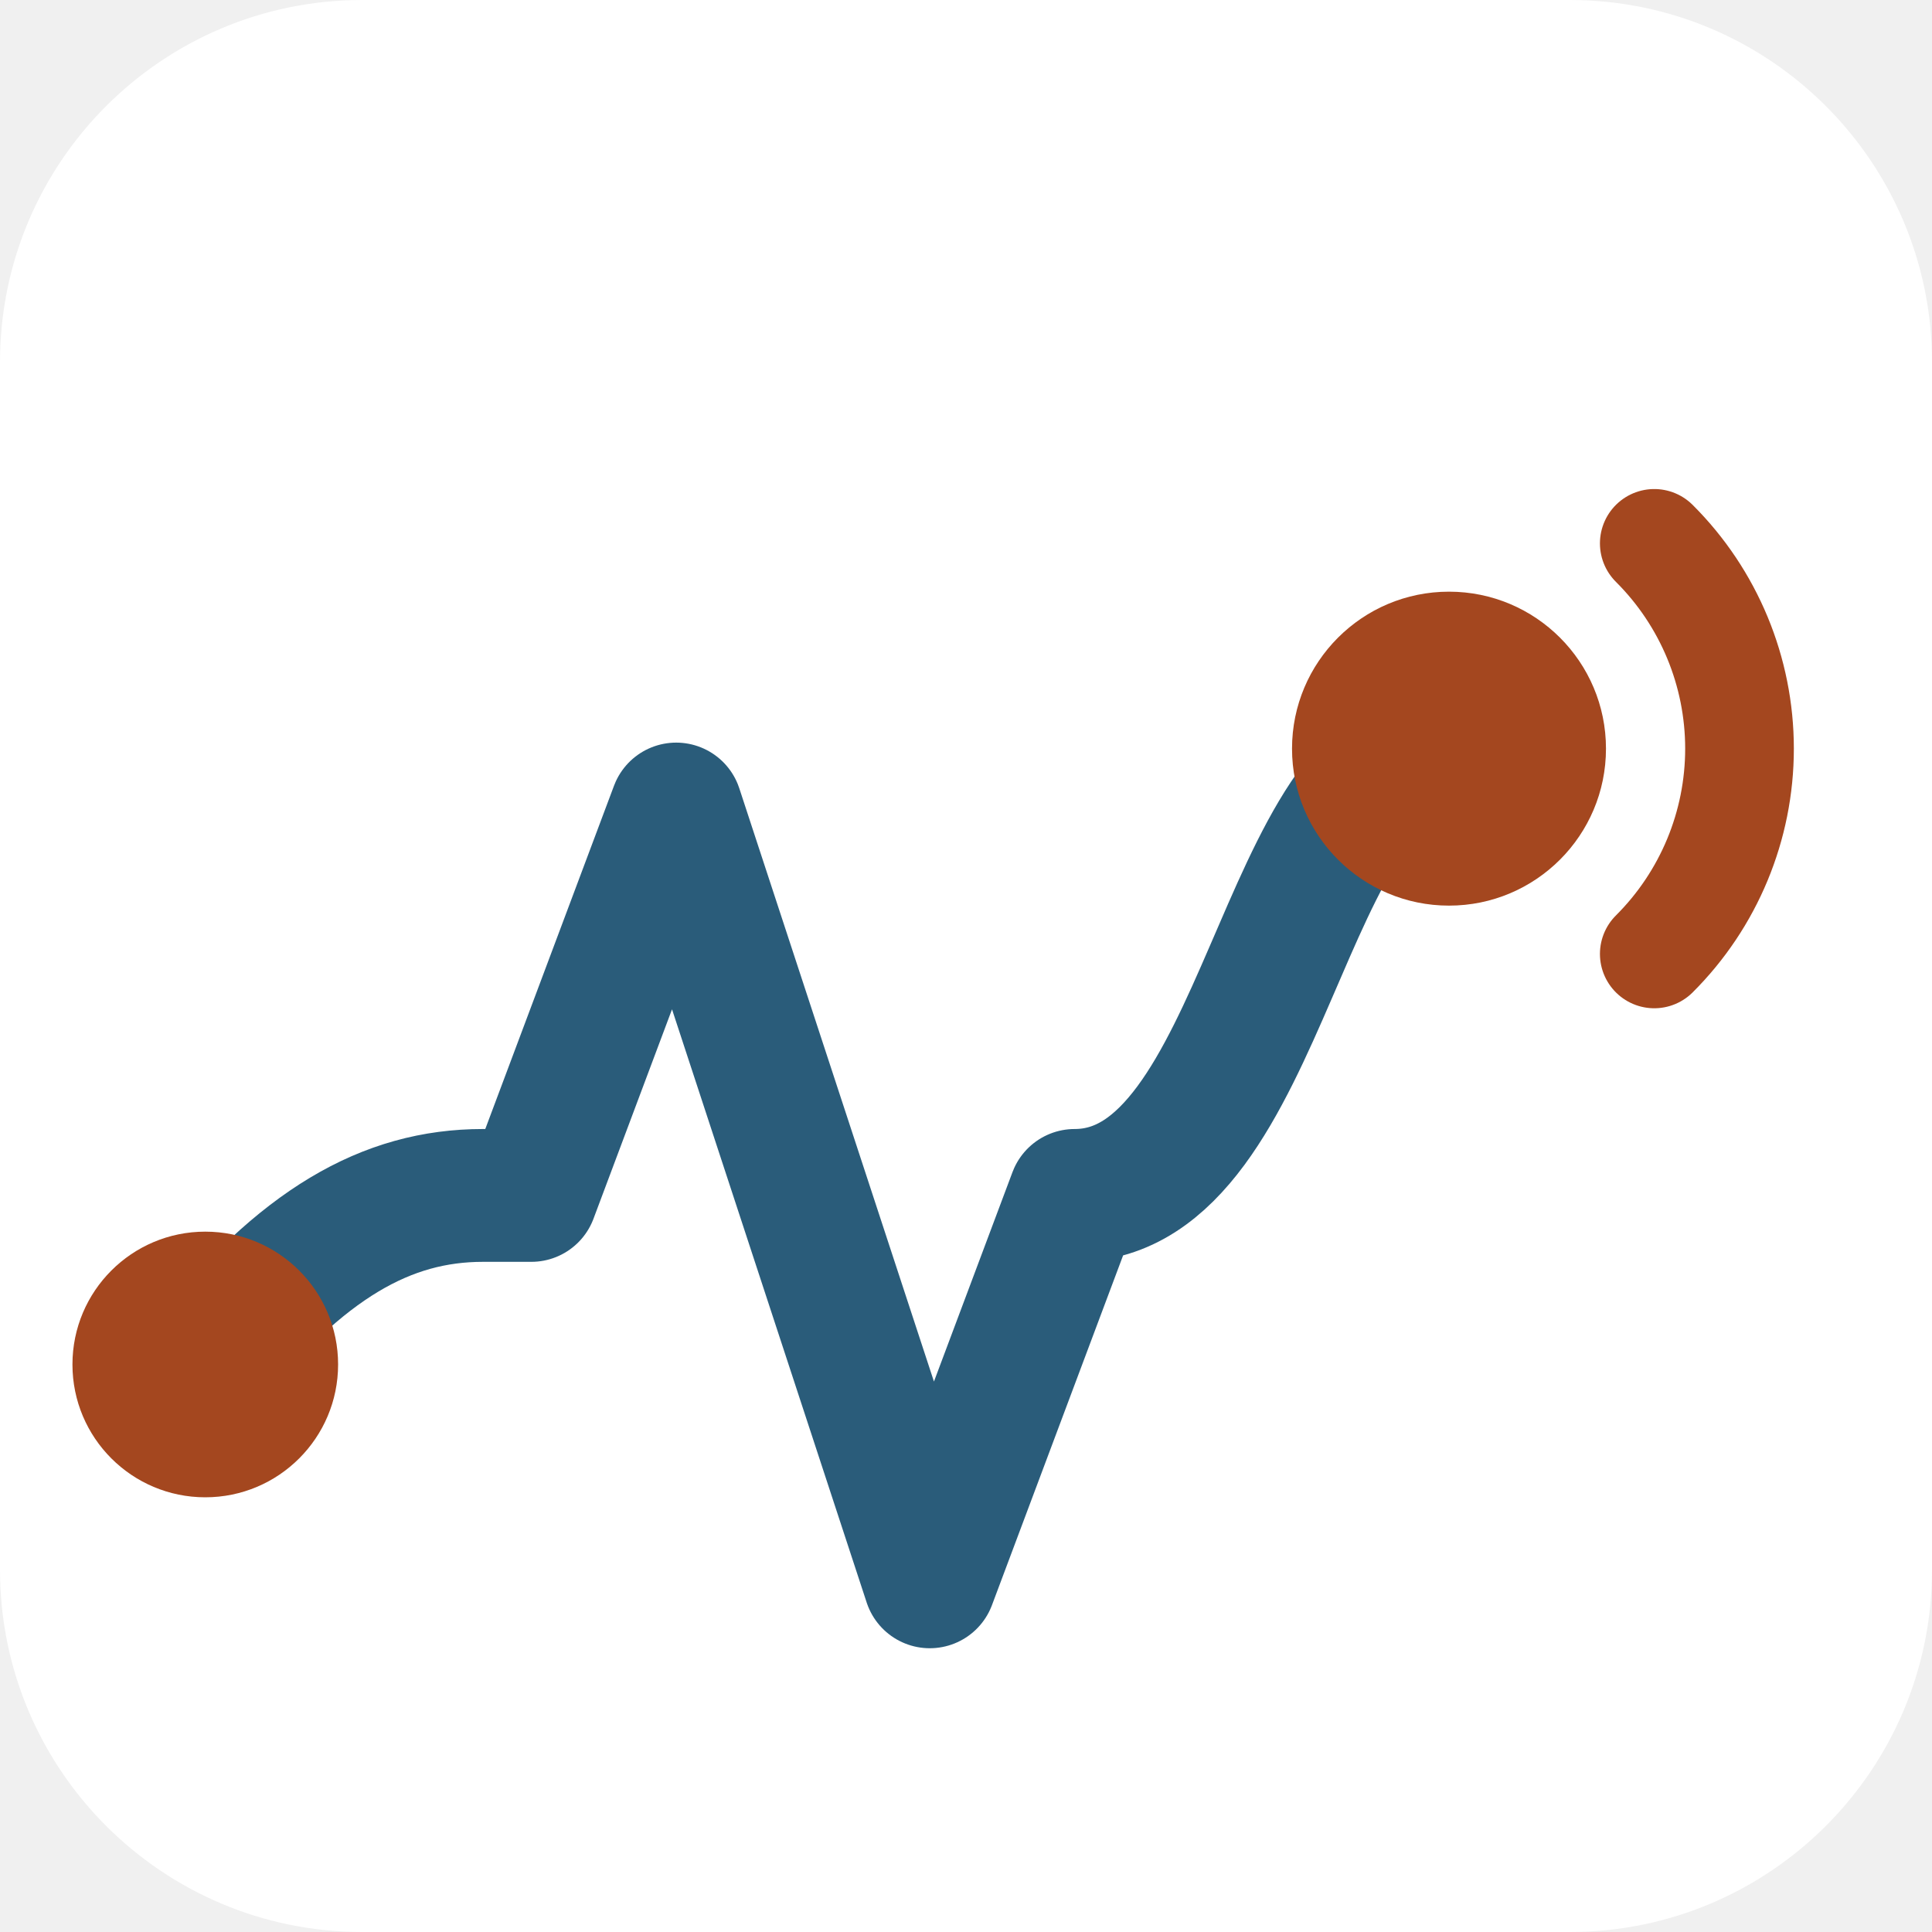
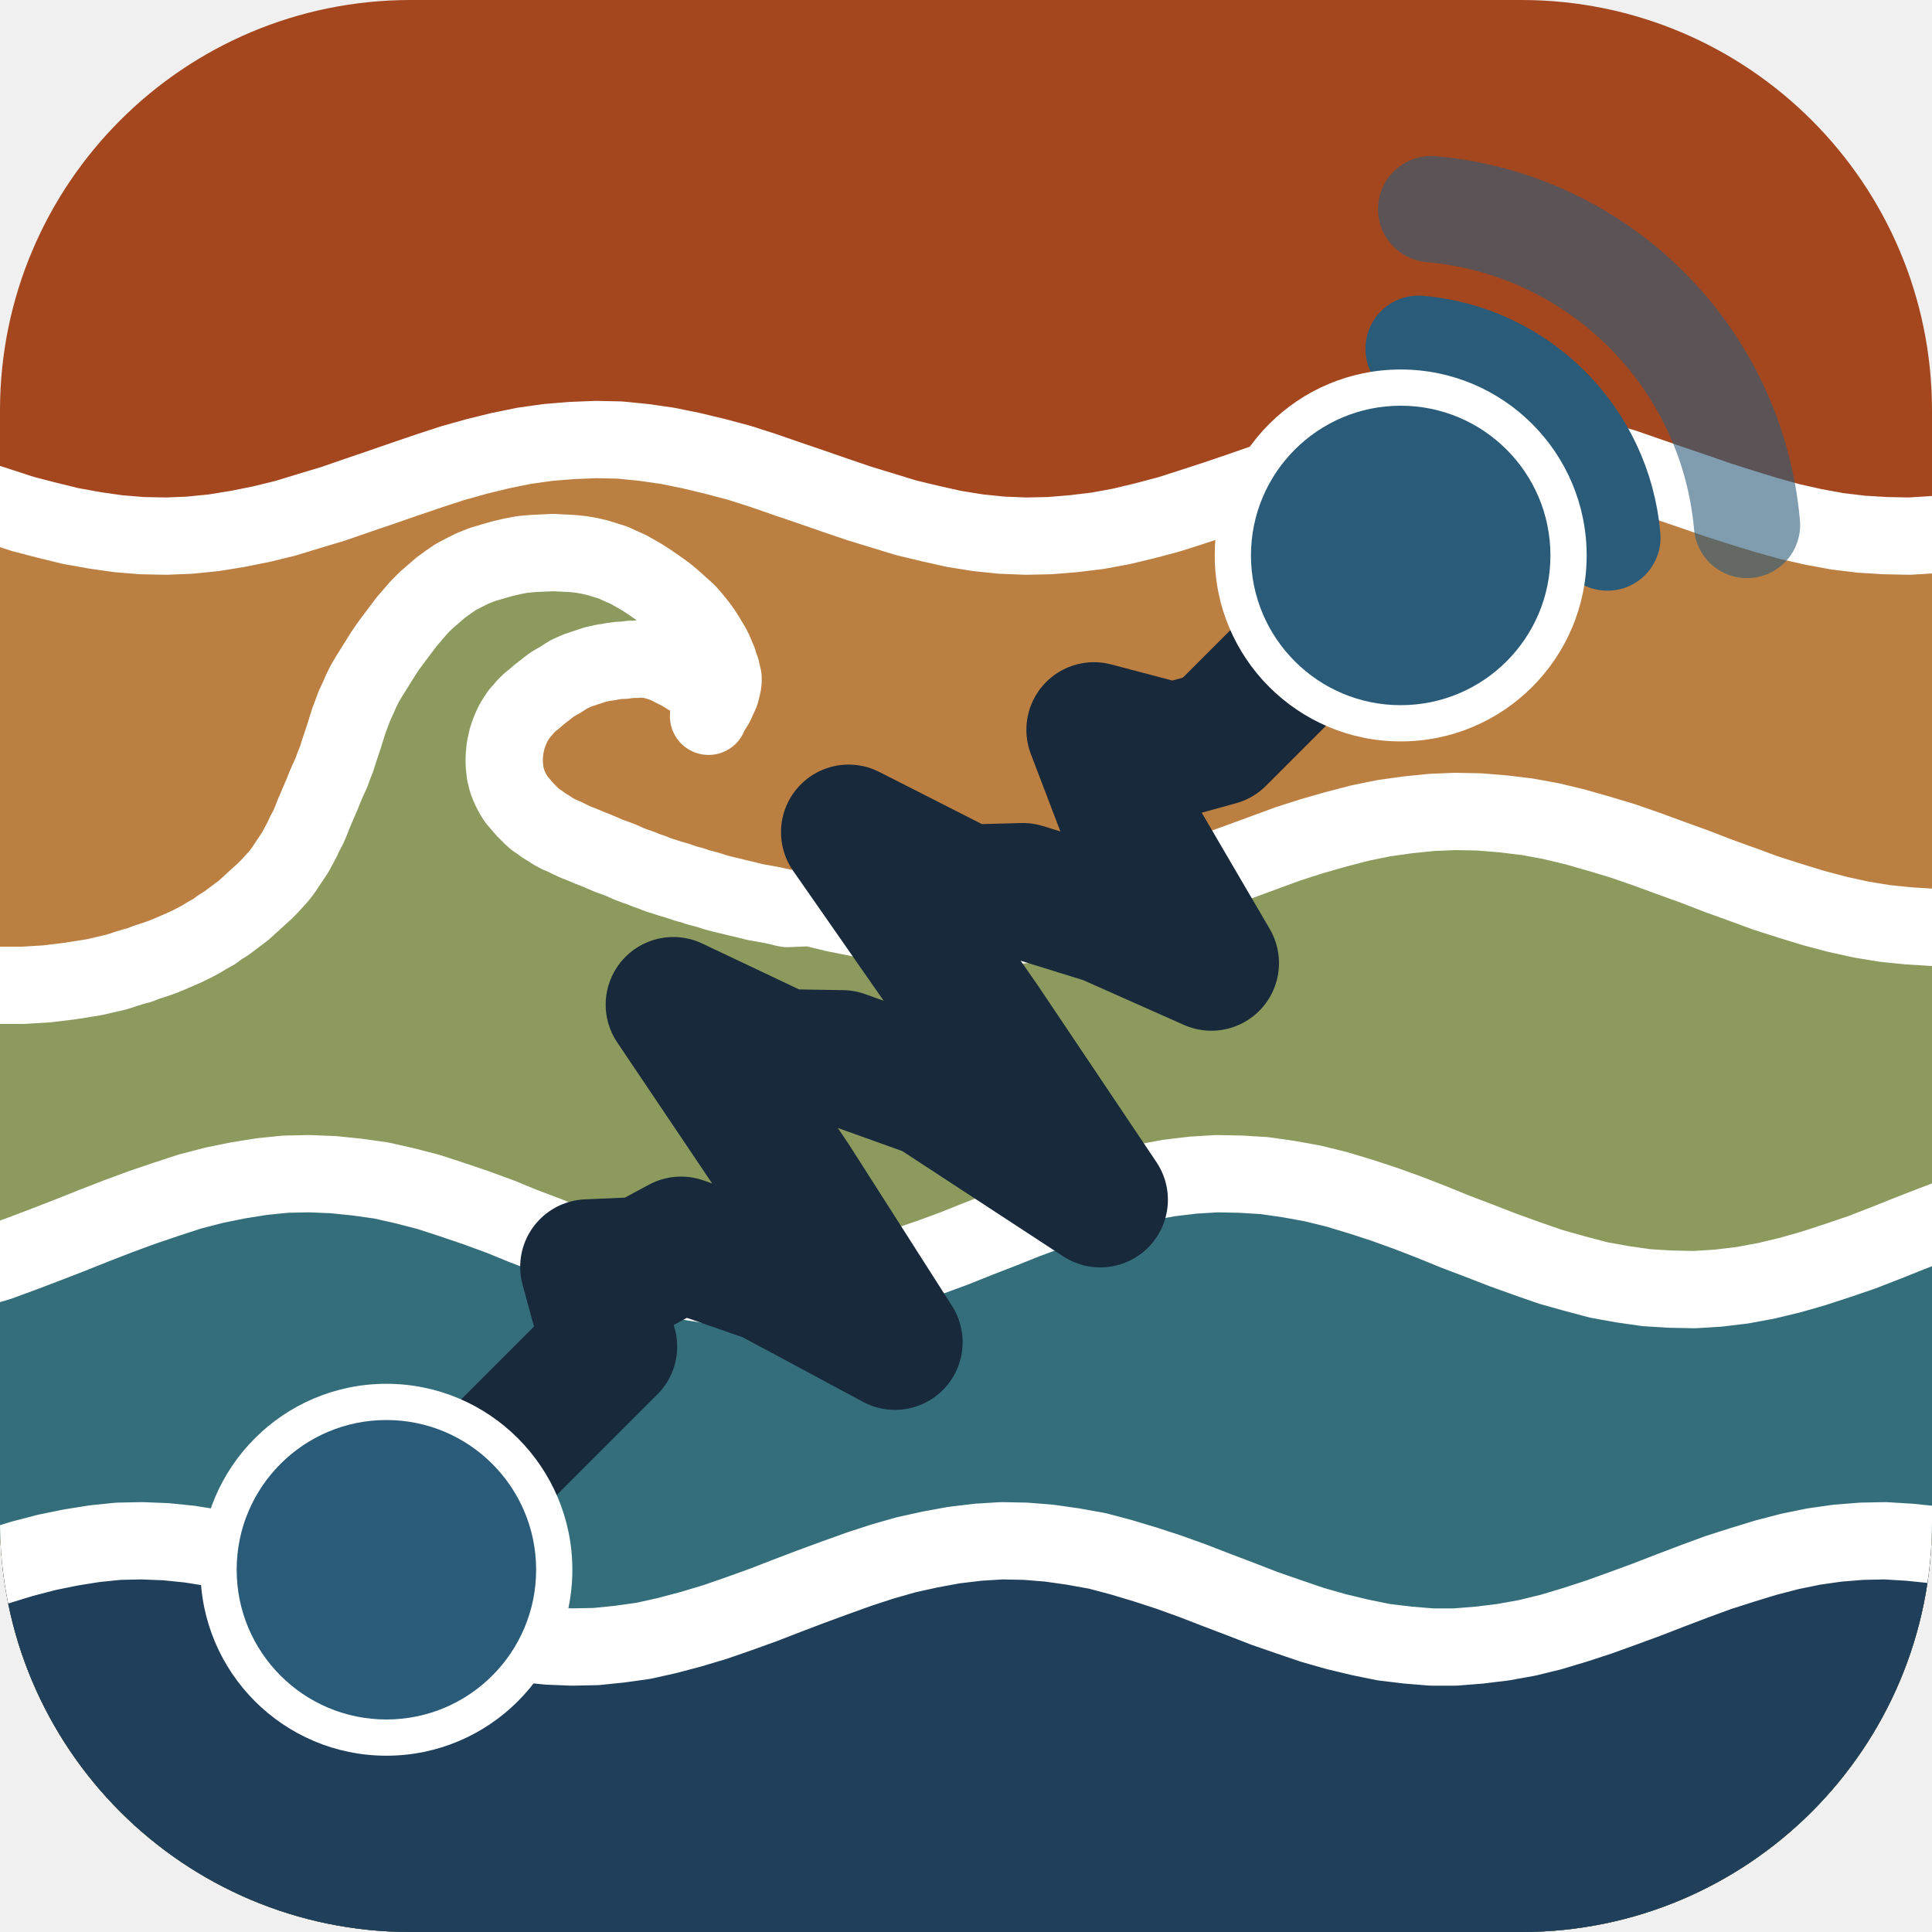
- <svg xmlns="http://www.w3.org/2000/svg" width="32" height="32" viewBox="0 0 32 32" fill="none">
-   <rect width="32" height="32" rx="6" fill="#FFFFFF" />
-   <path d="M3.4 22.6 C 5 20.6, 6.4 19.8, 8 19.8 L 8.8 19.8 L 11.2 13.4 L 15.4 26.2 L 17.8 19.8 C 21 19.8, 21.2 12.4, 24 12.4" stroke="#2A5C7A" stroke-width="2.2" stroke-linecap="round" stroke-linejoin="round" />
-   <path d="M27.4 9 A 4.8 4.8 0 0 1 27.4 15.8" stroke="#A4471F" stroke-width="1.8" stroke-linecap="round" />
-   <circle cx="3.4" cy="22.6" r="2.2" fill="#A4471F" />
-   <circle cx="24" cy="12.4" r="2.6" fill="#A4471F" />
+ <svg xmlns="http://www.w3.org/2000/svg" viewBox="0 0 40 40" fill="none" role="img" aria-label="Pelagic Movement Lab">
+   <defs>
+     <clipPath id="cl-i4">
+       <rect x="0" y="0" width="40" height="40" rx="8.5" />
+     </clipPath>
+   </defs>
+   <g clip-path="url(#cl-i4)">
+     <rect x="-20" y="-20" width="90" height="90" fill="#A4471F" />
+     <path d="M-2 9.81 L -1.51 9.97 L -1.01 10.15 L -0.52 10.32 L -0.02 10.48 L 0.47 10.64 L 0.97 10.77 L 1.46 10.89 L 1.96 10.98 L 2.45 11.05 L 2.94 11.09 L 3.44 11.1 L 3.93 11.08 L 4.43 11.03 L 4.92 10.95 L 5.42 10.85 L 5.91 10.73 L 6.4 10.58 L 6.9 10.43 L 7.39 10.26 L 7.89 10.09 L 8.38 9.92 L 8.88 9.75 L 9.37 9.59 L 9.87 9.45 L 10.36 9.33 L 10.85 9.23 L 11.35 9.16 L 11.84 9.12 L 12.34 9.1 L 12.83 9.11 L 13.33 9.16 L 13.82 9.23 L 14.31 9.33 L 14.81 9.45 L 15.3 9.58 L 15.8 9.74 L 16.29 9.91 L 16.79 10.08 L 17.28 10.25 L 17.78 10.42 L 18.27 10.57 L 18.76 10.72 L 19.26 10.84 L 19.75 10.95 L 20.25 11.03 L 20.74 11.08 L 21.24 11.1 L 21.73 11.09 L 22.22 11.05 L 22.72 10.99 L 23.21 10.9 L 23.71 10.78 L 24.2 10.65 L 24.7 10.49 L 25.19 10.33 L 25.69 10.16 L 26.18 9.99 L 26.67 9.82 L 27.17 9.66 L 27.66 9.51 L 28.16 9.38 L 28.65 9.27 L 29.15 9.19 L 29.64 9.13 L 30.13 9.1 L 30.63 9.1 L 31.12 9.14 L 31.62 9.2 L 32.11 9.28 L 32.61 9.39 L 33.1 9.53 L 33.6 9.67 L 34.09 9.84 L 34.58 10.01 L 35.08 10.18 L 35.57 10.35 L 36.07 10.51 L 36.56 10.66 L 37.06 10.8 L 37.55 10.91 L 38.04 11 L 38.54 11.06 L 39.03 11.09 L 39.53 11.1 L 40.02 11.07 L 40.52 11.02 L 41.01 10.94 L 41.51 10.83 L 42 10.7 L 42 60 L -2 60 Z" fill="#BC7F42" />
+     <path d="M-2 20.12 L -1.51 20.23 L -1.01 20.31 L -0.52 20.37 L -0.02 20.4 L 0.47 20.4 L 0.97 20.37 L 1.46 20.31 L 1.96 20.23 L 2.3 20.15 L 2.39 20.13 L 2.49 20.1 L 2.61 20.06 L 2.74 20.02 L 2.89 19.98 L 3.04 19.92 L 3.2 19.87 L 3.37 19.81 L 3.54 19.74 L 3.7 19.67 L 3.86 19.6 L 4.02 19.52 L 4.17 19.44 L 4.3 19.36 L 4.43 19.29 L 4.55 19.2 L 4.68 19.12 L 4.8 19.03 L 4.92 18.94 L 5.04 18.85 L 5.15 18.75 L 5.26 18.65 L 5.37 18.55 L 5.48 18.45 L 5.58 18.35 L 5.68 18.24 L 5.78 18.13 L 5.87 18.01 L 5.95 17.89 L 6.03 17.77 L 6.11 17.65 L 6.18 17.52 L 6.25 17.39 L 6.31 17.26 L 6.38 17.13 L 6.44 16.99 L 6.49 16.86 L 6.55 16.72 L 6.61 16.58 L 6.67 16.44 L 6.73 16.29 L 6.79 16.15 L 6.86 16 L 6.91 15.86 L 6.97 15.71 L 7.02 15.55 L 7.07 15.4 L 7.12 15.25 L 7.17 15.09 L 7.22 14.93 L 7.28 14.77 L 7.34 14.61 L 7.41 14.46 L 7.48 14.3 L 7.56 14.14 L 7.65 13.99 L 7.75 13.83 L 7.85 13.67 L 7.95 13.51 L 8.06 13.35 L 8.18 13.19 L 8.3 13.03 L 8.42 12.87 L 8.55 12.72 L 8.68 12.57 L 8.82 12.43 L 8.97 12.3 L 9.12 12.17 L 9.27 12.06 L 9.43 11.95 L 9.6 11.86 L 9.78 11.77 L 9.98 11.69 L 10.18 11.63 L 10.39 11.57 L 10.6 11.52 L 10.81 11.48 L 11.03 11.46 L 11.24 11.45 L 11.45 11.44 L 11.65 11.45 L 11.85 11.46 L 12.04 11.48 L 12.21 11.51 L 12.38 11.55 L 12.54 11.6 L 12.7 11.65 L 12.85 11.72 L 13.01 11.79 L 13.15 11.87 L 13.29 11.95 L 13.43 12.04 L 13.56 12.13 L 13.69 12.22 L 13.81 12.31 L 13.93 12.41 L 14.03 12.5 L 14.13 12.59 L 14.23 12.68 L 14.32 12.78 L 14.4 12.88 L 14.48 12.98 L 14.55 13.08 L 14.62 13.19 L 14.68 13.29 L 14.74 13.39 L 14.79 13.49 L 14.83 13.59 L 14.87 13.68 L 14.9 13.78 L 14.93 13.86 L 14.95 13.95 L 14.97 14.03 L 14.97 14.11 L 14.96 14.18 L 14.94 14.26 L 14.92 14.34 L 14.89 14.41 L 14.86 14.47 L 14.83 14.54 L 14.8 14.6 L 14.76 14.66 L 14.73 14.71 L 14.7 14.76 L 14.68 14.8 L 14.67 14.83 L 14.67 14.81 L 14.68 14.79 L 14.69 14.76 L 14.71 14.73 L 14.72 14.7 L 14.73 14.66 L 14.75 14.63 L 14.76 14.59 L 14.76 14.55 L 14.77 14.51 L 14.76 14.46 L 14.75 14.42 L 14.73 14.38 L 14.7 14.34 L 14.67 14.3 L 14.62 14.26 L 14.56 14.21 L 14.5 14.16 L 14.43 14.11 L 14.35 14.06 L 14.27 14.02 L 14.19 13.97 L 14.11 13.92 L 14.03 13.88 L 13.95 13.84 L 13.88 13.8 L 13.81 13.77 L 13.74 13.74 L 13.68 13.72 L 13.63 13.7 L 13.58 13.69 L 13.53 13.67 L 13.48 13.66 L 13.43 13.65 L 13.38 13.65 L 13.34 13.64 L 13.29 13.64 L 13.24 13.64 L 13.18 13.65 L 13.12 13.65 L 13.06 13.65 L 12.99 13.66 L 12.92 13.67 L 12.84 13.67 L 12.76 13.68 L 12.68 13.69 L 12.59 13.71 L 12.5 13.72 L 12.41 13.74 L 12.32 13.76 L 12.23 13.79 L 12.14 13.82 L 12.05 13.85 L 11.96 13.88 L 11.87 13.92 L 11.78 13.96 L 11.7 14.01 L 11.61 14.07 L 11.52 14.12 L 11.42 14.18 L 11.33 14.25 L 11.24 14.32 L 11.15 14.39 L 11.06 14.47 L 10.97 14.54 L 10.89 14.62 L 10.82 14.7 L 10.75 14.78 L 10.69 14.87 L 10.64 14.95 L 10.6 15.03 L 10.56 15.12 L 10.53 15.2 L 10.5 15.29 L 10.48 15.38 L 10.46 15.47 L 10.45 15.56 L 10.44 15.66 L 10.44 15.75 L 10.44 15.83 L 10.45 15.92 L 10.46 16.01 L 10.48 16.09 L 10.5 16.17 L 10.53 16.25 L 10.56 16.32 L 10.6 16.4 L 10.64 16.47 L 10.69 16.55 L 10.75 16.62 L 10.81 16.69 L 10.87 16.76 L 10.94 16.83 L 11.01 16.9 L 11.09 16.97 L 11.18 17.03 L 11.26 17.09 L 11.36 17.15 L 11.45 17.21 L 11.56 17.27 L 11.68 17.32 L 11.8 17.38 L 11.93 17.44 L 12.06 17.49 L 12.2 17.55 L 12.33 17.6 L 12.47 17.66 L 12.61 17.72 L 12.75 17.77 L 12.88 17.82 L 13.01 17.88 L 13.14 17.93 L 13.26 17.97 L 13.38 18.02 L 13.5 18.06 L 13.62 18.11 L 13.75 18.15 L 13.87 18.19 L 13.98 18.22 L 14.1 18.26 L 14.22 18.3 L 14.34 18.33 L 14.45 18.37 L 14.57 18.4 L 14.68 18.43 L 14.8 18.47 L 14.91 18.5 L 15.03 18.53 L 15.16 18.56 L 15.28 18.59 L 15.41 18.62 L 15.53 18.65 L 15.65 18.68 L 15.77 18.7 L 15.88 18.72 L 15.99 18.74 L 16.08 18.76 L 16.17 18.78 L 16.24 18.8 L 16.3 18.81 L 16.79 18.79 L 17.28 18.91 L 17.78 19.01 L 18.27 19.09 L 18.76 19.16 L 19.26 19.2 L 19.75 19.22 L 20.25 19.22 L 20.74 19.19 L 21.24 19.14 L 21.73 19.07 L 22.22 18.97 L 22.72 18.85 L 23.21 18.71 L 23.71 18.55 L 24.2 18.38 L 24.7 18.2 L 25.19 18.01 L 25.69 17.83 L 26.18 17.65 L 26.67 17.47 L 27.17 17.31 L 27.66 17.17 L 28.16 17.04 L 28.65 16.94 L 29.15 16.87 L 29.64 16.82 L 30.13 16.8 L 30.63 16.81 L 31.12 16.85 L 31.62 16.91 L 32.11 17 L 32.61 17.12 L 33.1 17.26 L 33.6 17.41 L 34.09 17.58 L 34.58 17.76 L 35.08 17.94 L 35.57 18.13 L 36.07 18.31 L 36.56 18.49 L 37.06 18.65 L 37.55 18.8 L 38.04 18.93 L 38.54 19.04 L 39.03 19.12 L 39.53 19.17 L 40.02 19.2 L 40.52 19.19 L 41.01 19.16 L 41.51 19.1 L 42 19.02 L 42 60 L -2 60 Z" fill="#8C9A5E" />
+     <path d="M-2 26.62 L -1.51 26.53 L -1.01 26.42 L -0.52 26.28 L -0.02 26.13 L 0.47 25.95 L 0.97 25.76 L 1.46 25.57 L 1.96 25.37 L 2.45 25.18 L 2.94 25 L 3.44 24.83 L 3.93 24.67 L 4.43 24.54 L 4.92 24.44 L 5.42 24.36 L 5.91 24.31 L 6.4 24.3 L 6.9 24.32 L 7.39 24.37 L 7.89 24.44 L 8.38 24.55 L 8.88 24.68 L 9.37 24.84 L 9.87 25.01 L 10.36 25.19 L 10.85 25.39 L 11.35 25.58 L 11.84 25.78 L 12.34 25.96 L 12.83 26.14 L 13.33 26.29 L 13.82 26.43 L 14.31 26.54 L 14.81 26.62 L 15.3 26.68 L 15.8 26.7 L 16.29 26.69 L 16.79 26.65 L 17.28 26.57 L 17.78 26.47 L 18.27 26.35 L 18.76 26.2 L 19.26 26.03 L 19.75 25.85 L 20.25 25.65 L 20.74 25.46 L 21.24 25.26 L 21.73 25.08 L 22.22 24.9 L 22.72 24.74 L 23.21 24.6 L 23.71 24.48 L 24.2 24.39 L 24.7 24.33 L 25.19 24.3 L 25.69 24.31 L 26.18 24.34 L 26.67 24.41 L 27.17 24.5 L 27.66 24.62 L 28.16 24.77 L 28.65 24.93 L 29.15 25.11 L 29.64 25.3 L 30.13 25.5 L 30.63 25.69 L 31.12 25.88 L 31.62 26.06 L 32.11 26.23 L 32.61 26.37 L 33.1 26.5 L 33.6 26.59 L 34.09 26.66 L 34.58 26.69 L 35.08 26.7 L 35.57 26.67 L 36.07 26.61 L 36.56 26.52 L 37.06 26.4 L 37.55 26.26 L 38.04 26.1 L 38.54 25.93 L 39.03 25.74 L 39.53 25.54 L 40.02 25.35 L 40.52 25.16 L 41.01 24.97 L 41.51 24.81 L 42 24.66 L 42 60 L -2 60 Z" fill="#356E7B" />
+     <path d="M-2 33.15 L -1.51 32.96 L -1.01 32.78 L -0.52 32.59 L -0.02 32.42 L 0.47 32.27 L 0.97 32.14 L 1.46 32.04 L 1.96 31.96 L 2.45 31.91 L 2.94 31.9 L 3.44 31.92 L 3.93 31.97 L 4.43 32.05 L 4.92 32.16 L 5.42 32.3 L 5.91 32.45 L 6.4 32.63 L 6.9 32.81 L 7.39 33 L 7.89 33.19 L 8.38 33.37 L 8.88 33.54 L 9.37 33.7 L 9.87 33.83 L 10.36 33.94 L 10.85 34.03 L 11.35 34.08 L 11.84 34.1 L 12.34 34.09 L 12.83 34.04 L 13.33 33.97 L 13.82 33.86 L 14.31 33.73 L 14.81 33.58 L 15.3 33.41 L 15.8 33.23 L 16.29 33.04 L 16.79 32.85 L 17.28 32.67 L 17.78 32.49 L 18.27 32.33 L 18.76 32.19 L 19.26 32.08 L 19.75 31.99 L 20.25 31.93 L 20.74 31.9 L 21.24 31.91 L 21.73 31.95 L 22.22 32.02 L 22.72 32.11 L 23.21 32.24 L 23.71 32.39 L 24.2 32.55 L 24.7 32.73 L 25.19 32.92 L 25.69 33.11 L 26.18 33.3 L 26.67 33.47 L 27.17 33.64 L 27.66 33.78 L 28.16 33.9 L 28.65 34 L 29.15 34.06 L 29.64 34.1 L 30.13 34.1 L 30.63 34.06 L 31.12 34 L 31.62 33.91 L 32.11 33.79 L 32.61 33.64 L 33.1 33.48 L 33.6 33.3 L 34.09 33.12 L 34.58 32.93 L 35.08 32.74 L 35.57 32.56 L 36.07 32.4 L 36.56 32.25 L 37.06 32.12 L 37.55 32.02 L 38.04 31.95 L 38.54 31.91 L 39.03 31.9 L 39.53 31.93 L 40.02 31.98 L 40.52 32.07 L 41.01 32.19 L 41.51 32.32 L 42 32.48 L 42 60 L -2 60 Z" fill="#1F3F5B" />
+   </g>
+   <defs>
+     <clipPath id="sl-i4">
+       <rect x="0" y="0" width="40" height="40" rx="8.5" />
+     </clipPath>
+   </defs>
+   <g clip-path="url(#sl-i4)">
+     <path d="M-2 9.81 L -1.51 9.97 L -1.01 10.15 L -0.52 10.32 L -0.02 10.48 L 0.47 10.64 L 0.97 10.77 L 1.46 10.89 L 1.96 10.98 L 2.45 11.05 L 2.94 11.09 L 3.44 11.1 L 3.93 11.08 L 4.43 11.03 L 4.92 10.95 L 5.42 10.85 L 5.91 10.73 L 6.4 10.58 L 6.9 10.43 L 7.39 10.26 L 7.89 10.09 L 8.38 9.92 L 8.88 9.75 L 9.37 9.59 L 9.87 9.45 L 10.36 9.33 L 10.85 9.23 L 11.35 9.16 L 11.84 9.12 L 12.34 9.1 L 12.83 9.11 L 13.33 9.16 L 13.82 9.23 L 14.31 9.33 L 14.81 9.45 L 15.3 9.58 L 15.8 9.74 L 16.29 9.91 L 16.79 10.08 L 17.28 10.25 L 17.78 10.42 L 18.27 10.57 L 18.76 10.72 L 19.26 10.84 L 19.75 10.95 L 20.25 11.03 L 20.74 11.08 L 21.24 11.1 L 21.73 11.09 L 22.22 11.05 L 22.72 10.99 L 23.21 10.9 L 23.71 10.78 L 24.2 10.65 L 24.7 10.49 L 25.19 10.33 L 25.69 10.16 L 26.18 9.99 L 26.67 9.82 L 27.17 9.66 L 27.66 9.51 L 28.16 9.38 L 28.65 9.27 L 29.15 9.19 L 29.64 9.13 L 30.13 9.1 L 30.63 9.1 L 31.12 9.14 L 31.62 9.2 L 32.11 9.28 L 32.61 9.39 L 33.1 9.53 L 33.6 9.67 L 34.09 9.84 L 34.58 10.01 L 35.08 10.18 L 35.57 10.35 L 36.07 10.51 L 36.56 10.66 L 37.06 10.8 L 37.55 10.91 L 38.04 11 L 38.54 11.06 L 39.03 11.09 L 39.53 11.1 L 40.02 11.07 L 40.52 11.02 L 41.01 10.94 L 41.51 10.83 L 42 10.7" stroke="#FFFFFF" stroke-width="1.6" stroke-linecap="round" stroke-linejoin="round" />
+     <path d="M-2 20.12 L -1.51 20.23 L -1.01 20.31 L -0.52 20.37 L -0.02 20.4 L 0.47 20.4 L 0.97 20.37 L 1.46 20.31 L 1.96 20.23 L 2.3 20.15 L 2.39 20.13 L 2.49 20.1 L 2.61 20.06 L 2.74 20.02 L 2.89 19.98 L 3.04 19.92 L 3.2 19.87 L 3.37 19.81 L 3.54 19.74 L 3.7 19.67 L 3.86 19.6 L 4.02 19.52 L 4.17 19.44 L 4.3 19.36 L 4.43 19.29 L 4.55 19.2 L 4.68 19.12 L 4.8 19.03 L 4.92 18.94 L 5.04 18.85 L 5.15 18.75 L 5.26 18.65 L 5.37 18.55 L 5.48 18.45 L 5.58 18.35 L 5.68 18.24 L 5.78 18.13 L 5.87 18.01 L 5.95 17.89 L 6.03 17.77 L 6.11 17.65 L 6.18 17.52 L 6.25 17.39 L 6.31 17.26 L 6.38 17.13 L 6.44 16.99 L 6.49 16.86 L 6.55 16.72 L 6.61 16.58 L 6.67 16.44 L 6.73 16.29 L 6.79 16.15 L 6.86 16 L 6.91 15.86 L 6.97 15.71 L 7.02 15.55 L 7.07 15.4 L 7.12 15.25 L 7.17 15.09 L 7.22 14.93 L 7.28 14.77 L 7.34 14.61 L 7.41 14.46 L 7.48 14.3 L 7.56 14.14 L 7.65 13.99 L 7.75 13.83 L 7.85 13.67 L 7.95 13.51 L 8.06 13.35 L 8.18 13.19 L 8.3 13.03 L 8.42 12.87 L 8.55 12.72 L 8.68 12.57 L 8.82 12.43 L 8.97 12.3 L 9.12 12.17 L 9.27 12.06 L 9.43 11.95 L 9.6 11.86 L 9.78 11.77 L 9.98 11.69 L 10.18 11.63 L 10.39 11.57 L 10.6 11.52 L 10.81 11.48 L 11.03 11.46 L 11.24 11.45 L 11.45 11.44 L 11.65 11.45 L 11.85 11.46 L 12.04 11.48 L 12.21 11.51 L 12.38 11.55 L 12.54 11.6 L 12.7 11.65 L 12.85 11.72 L 13.01 11.79 L 13.15 11.87 L 13.29 11.95 L 13.43 12.04 L 13.56 12.13 L 13.69 12.22 L 13.81 12.31 L 13.93 12.41 L 14.03 12.5 L 14.13 12.59 L 14.23 12.68 L 14.32 12.78 L 14.4 12.88 L 14.48 12.98 L 14.55 13.08 L 14.62 13.19 L 14.68 13.29 L 14.74 13.39 L 14.79 13.49 L 14.83 13.59 L 14.87 13.68 L 14.9 13.78 L 14.93 13.86 L 14.95 13.95 L 14.97 14.03 L 14.97 14.11 L 14.96 14.18 L 14.94 14.26 L 14.92 14.34 L 14.89 14.41 L 14.86 14.47 L 14.83 14.54 L 14.8 14.6 L 14.76 14.66 L 14.73 14.71 L 14.7 14.76 L 14.68 14.8 L 14.67 14.83 L 14.67 14.81 L 14.68 14.79 L 14.69 14.76 L 14.71 14.73 L 14.72 14.7 L 14.73 14.66 L 14.75 14.63 L 14.76 14.59 L 14.76 14.55 L 14.77 14.51 L 14.76 14.46 L 14.75 14.42 L 14.73 14.38 L 14.7 14.34 L 14.67 14.3 L 14.62 14.26 L 14.56 14.21 L 14.5 14.16 L 14.43 14.11 L 14.35 14.06 L 14.27 14.02 L 14.19 13.97 L 14.11 13.92 L 14.03 13.88 L 13.95 13.84 L 13.88 13.8 L 13.81 13.77 L 13.74 13.74 L 13.68 13.72 L 13.63 13.7 L 13.58 13.69 L 13.53 13.67 L 13.48 13.66 L 13.43 13.65 L 13.38 13.65 L 13.34 13.64 L 13.29 13.64 L 13.24 13.64 L 13.18 13.65 L 13.12 13.65 L 13.06 13.65 L 12.99 13.66 L 12.92 13.67 L 12.84 13.67 L 12.76 13.68 L 12.68 13.69 L 12.59 13.71 L 12.5 13.72 L 12.41 13.74 L 12.32 13.76 L 12.23 13.79 L 12.14 13.82 L 12.05 13.85 L 11.96 13.88 L 11.87 13.92 L 11.78 13.96 L 11.7 14.01 L 11.61 14.07 L 11.52 14.12 L 11.42 14.18 L 11.33 14.25 L 11.24 14.32 L 11.15 14.39 L 11.06 14.47 L 10.97 14.54 L 10.89 14.62 L 10.82 14.7 L 10.75 14.78 L 10.69 14.87 L 10.64 14.95 L 10.6 15.03 L 10.56 15.12 L 10.53 15.2 L 10.5 15.29 L 10.48 15.38 L 10.46 15.47 L 10.45 15.56 L 10.44 15.66 L 10.44 15.75 L 10.44 15.83 L 10.45 15.92 L 10.46 16.01 L 10.48 16.09 L 10.5 16.17 L 10.53 16.25 L 10.56 16.32 L 10.6 16.4 L 10.64 16.47 L 10.69 16.55 L 10.75 16.62 L 10.81 16.69 L 10.87 16.76 L 10.94 16.83 L 11.01 16.9 L 11.09 16.97 L 11.18 17.03 L 11.26 17.09 L 11.36 17.15 L 11.45 17.21 L 11.56 17.27 L 11.68 17.32 L 11.8 17.38 L 11.93 17.44 L 12.06 17.49 L 12.2 17.55 L 12.33 17.6 L 12.47 17.66 L 12.61 17.72 L 12.75 17.77 L 12.88 17.82 L 13.01 17.88 L 13.14 17.93 L 13.26 17.97 L 13.38 18.02 L 13.5 18.06 L 13.62 18.11 L 13.75 18.15 L 13.87 18.19 L 13.98 18.22 L 14.1 18.26 L 14.22 18.3 L 14.34 18.33 L 14.45 18.37 L 14.57 18.4 L 14.68 18.43 L 14.8 18.47 L 14.91 18.5 L 15.03 18.53 L 15.16 18.56 L 15.28 18.59 L 15.41 18.62 L 15.53 18.65 L 15.65 18.68 L 15.77 18.7 L 15.88 18.72 L 15.99 18.74 L 16.08 18.76 L 16.17 18.78 L 16.24 18.8 L 16.3 18.81 L 16.79 18.79 L 17.28 18.91 L 17.78 19.01 L 18.27 19.09 L 18.76 19.16 L 19.26 19.2 L 19.75 19.22 L 20.25 19.22 L 20.74 19.19 L 21.24 19.14 L 21.73 19.07 L 22.22 18.97 L 22.72 18.85 L 23.21 18.71 L 23.71 18.55 L 24.2 18.38 L 24.7 18.2 L 25.19 18.01 L 25.69 17.83 L 26.18 17.65 L 26.67 17.47 L 27.17 17.31 L 27.66 17.17 L 28.16 17.04 L 28.65 16.94 L 29.15 16.87 L 29.64 16.82 L 30.13 16.8 L 30.63 16.81 L 31.12 16.85 L 31.62 16.91 L 32.11 17 L 32.61 17.12 L 33.1 17.26 L 33.6 17.41 L 34.09 17.58 L 34.58 17.76 L 35.08 17.94 L 35.57 18.13 L 36.07 18.31 L 36.56 18.49 L 37.06 18.65 L 37.55 18.8 L 38.04 18.93 L 38.54 19.04 L 39.03 19.12 L 39.53 19.17 L 40.02 19.2 L 40.52 19.19 L 41.01 19.16 L 41.51 19.1 L 42 19.02" stroke="#FFFFFF" stroke-width="1.6" stroke-linecap="round" stroke-linejoin="round" />
+     <path d="M-2 26.62 L -1.51 26.53 L -1.01 26.42 L -0.52 26.28 L -0.02 26.13 L 0.47 25.95 L 0.97 25.76 L 1.46 25.57 L 1.96 25.37 L 2.45 25.18 L 2.94 25 L 3.44 24.83 L 3.93 24.67 L 4.43 24.54 L 4.92 24.44 L 5.42 24.36 L 5.91 24.31 L 6.4 24.3 L 6.9 24.32 L 7.39 24.37 L 7.89 24.44 L 8.38 24.55 L 8.88 24.68 L 9.37 24.84 L 9.87 25.01 L 10.36 25.19 L 10.85 25.39 L 11.35 25.58 L 11.84 25.78 L 12.34 25.96 L 12.83 26.14 L 13.33 26.29 L 13.82 26.43 L 14.31 26.54 L 14.81 26.62 L 15.3 26.68 L 15.8 26.7 L 16.29 26.69 L 16.79 26.65 L 17.28 26.57 L 17.78 26.47 L 18.27 26.35 L 18.76 26.2 L 19.26 26.03 L 19.75 25.85 L 20.25 25.65 L 20.74 25.46 L 21.24 25.26 L 21.73 25.08 L 22.22 24.9 L 22.72 24.74 L 23.21 24.6 L 23.71 24.48 L 24.2 24.39 L 24.7 24.33 L 25.19 24.3 L 25.69 24.31 L 26.18 24.34 L 26.67 24.41 L 27.17 24.5 L 27.66 24.62 L 28.16 24.77 L 28.65 24.93 L 29.15 25.11 L 29.64 25.3 L 30.13 25.5 L 30.63 25.69 L 31.12 25.88 L 31.62 26.06 L 32.11 26.23 L 32.61 26.37 L 33.1 26.5 L 33.6 26.59 L 34.09 26.66 L 34.58 26.69 L 35.08 26.7 L 35.57 26.67 L 36.07 26.61 L 36.56 26.52 L 37.06 26.4 L 37.55 26.26 L 38.04 26.1 L 38.54 25.93 L 39.03 25.74 L 39.53 25.54 L 40.02 25.35 L 40.52 25.16 L 41.01 24.97 L 41.51 24.81 L 42 24.66" stroke="#FFFFFF" stroke-width="1.6" stroke-linecap="round" stroke-linejoin="round" />
+     <path d="M-2 33.15 L -1.51 32.96 L -1.01 32.78 L -0.52 32.59 L -0.02 32.42 L 0.47 32.27 L 0.97 32.14 L 1.46 32.04 L 1.96 31.96 L 2.45 31.91 L 2.94 31.9 L 3.44 31.92 L 3.93 31.97 L 4.43 32.05 L 4.92 32.16 L 5.42 32.3 L 5.91 32.45 L 6.4 32.63 L 6.9 32.81 L 7.39 33 L 7.89 33.19 L 8.38 33.37 L 8.88 33.54 L 9.37 33.7 L 9.87 33.83 L 10.36 33.94 L 10.85 34.03 L 11.35 34.08 L 11.84 34.1 L 12.34 34.09 L 12.83 34.04 L 13.33 33.97 L 13.82 33.86 L 14.31 33.73 L 14.81 33.58 L 15.3 33.41 L 15.8 33.23 L 16.29 33.04 L 16.79 32.85 L 17.28 32.67 L 17.78 32.49 L 18.27 32.33 L 18.76 32.19 L 19.26 32.08 L 19.75 31.99 L 20.25 31.93 L 20.74 31.9 L 21.24 31.91 L 21.73 31.95 L 22.22 32.02 L 22.72 32.11 L 23.21 32.24 L 23.71 32.39 L 24.2 32.55 L 24.7 32.73 L 25.19 32.92 L 25.69 33.11 L 26.18 33.3 L 26.67 33.47 L 27.17 33.64 L 27.66 33.78 L 28.16 33.9 L 28.65 34 L 29.15 34.06 L 29.64 34.1 L 30.13 34.1 L 30.63 34.06 L 31.12 34 L 31.62 33.91 L 32.11 33.79 L 32.61 33.64 L 33.1 33.48 L 33.6 33.3 L 34.09 33.12 L 34.58 32.93 L 35.08 32.74 L 35.57 32.56 L 36.07 32.4 L 36.56 32.25 L 37.06 32.12 L 37.55 32.02 L 38.04 31.95 L 38.54 31.91 L 39.03 31.9 L 39.53 31.93 L 40.02 31.98 L 40.52 32.07 L 41.01 32.19 L 41.51 32.32 L 42 32.48" stroke="#FFFFFF" stroke-width="1.6" stroke-linecap="round" stroke-linejoin="round" />
+   </g>
+   <path d="M8 32.5 L 8.07 32.43 L 8.13 32.37 L 8.2 32.3 L 8.26 32.24 L 8.33 32.17 L 8.39 32.11 L 8.46 32.04 L 8.53 31.97 L 8.59 31.91 L 8.66 31.84 L 8.72 31.78 L 8.79 31.71 L 8.86 31.64 L 8.92 31.58 L 8.99 31.51 L 9.05 31.45 L 9.12 31.38 L 9.18 31.32 L 9.25 31.25 L 9.32 31.18 L 9.38 31.12 L 9.45 31.05 L 9.51 30.99 L 9.58 30.92 L 9.65 30.85 L 9.71 30.79 L 9.78 30.72 L 9.84 30.66 L 9.91 30.59 L 9.97 30.53 L 10.04 30.46 L 10.11 30.39 L 10.17 30.33 L 10.24 30.26 L 10.3 30.2 L 10.37 30.13 L 10.44 30.06 L 10.5 30 L 10.57 29.93 L 10.63 29.87 L 10.7 29.8 L 10.76 29.74 L 10.83 29.67 L 10.9 29.6 L 10.96 29.54 L 11.03 29.47 L 11.09 29.41 L 11.16 29.34 L 11.23 29.27 L 11.29 29.21 L 11.36 29.14 L 11.42 29.08 L 11.49 29.01 L 11.55 28.95 L 11.62 28.88 L 11.69 28.81 L 11.75 28.75 L 11.82 28.68 L 11.88 28.62 L 11.95 28.55 L 12.02 28.48 L 12.08 28.42 L 12.15 28.35 L 12.21 28.29 L 12.28 28.22 L 12.34 28.16 L 12.41 28.09 L 12.48 28.02 L 12.54 27.96 L 12.61 27.89 L 12.62 27.88 L 12.17 26.23 L 13.32 26.18 L 14.1 25.76 L 15.94 26.4 L 18.53 27.79 L 16.41 24.47 L 13.94 20.8 L 16.22 21.88 L 17.44 21.9 L 19.31 22.57 L 22.78 24.84 L 20.33 21.19 L 17.57 17.23 L 20.01 18.47 L 21.18 18.44 L 22.92 18.98 L 25.08 19.94 L 23.39 17.05 L 22.65 15.11 L 24.28 15.54 L 25.22 15.28 L 25.25 15.25 L 25.31 15.19 L 25.38 15.12 L 25.45 15.05 L 25.51 14.99 L 25.58 14.92 L 25.64 14.86 L 25.71 14.79 L 25.77 14.73 L 25.84 14.66 L 25.91 14.59 L 25.97 14.53 L 26.04 14.46 L 26.1 14.4 L 26.17 14.33 L 26.24 14.26 L 26.3 14.2 L 26.37 14.13 L 26.43 14.07 L 26.5 14 L 26.56 13.94 L 26.63 13.87 L 26.7 13.8 L 26.76 13.74 L 26.83 13.67 L 26.89 13.61 L 26.96 13.54 L 27.03 13.47 L 27.09 13.41 L 27.16 13.34 L 27.22 13.28 L 27.29 13.21 L 27.35 13.15 L 27.42 13.08 L 27.49 13.01 L 27.55 12.95 L 27.62 12.88 L 27.68 12.82 L 27.75 12.75 L 27.82 12.68 L 27.88 12.62 L 27.95 12.55 L 28.01 12.49 L 28.08 12.42 L 28.14 12.36 L 28.21 12.29 L 28.28 12.22 L 28.34 12.16 L 28.41 12.09 L 28.47 12.03 L 28.54 11.96 L 28.61 11.89 L 28.67 11.83 L 28.74 11.76 L 28.8 11.7 L 28.87 11.63 L 28.93 11.57 L 29 11.5" stroke="#17293A" stroke-width="2.8" stroke-linecap="round" stroke-linejoin="round" />
+   <path d="M29.37 7.22 A 4.3 4.3 0 0 1 33.28 11.13" stroke="#2A5C7A" stroke-width="2.2" stroke-linecap="round" opacity="1" />
+   <path d="M29.63 4.33 A 7.2 7.2 0 0 1 36.17 10.87" stroke="#2A5C7A" stroke-width="2.2" stroke-linecap="round" opacity="0.6" />
+   <circle cx="8" cy="32.5" r="3.85" fill="#FFFFFF" />
+   <circle cx="8" cy="32.5" r="3.1" fill="#2A5C7A" />
+   <circle cx="29" cy="11.5" r="3.85" fill="#FFFFFF" />
+   <circle cx="29" cy="11.5" r="3.1" fill="#2A5C7A" />
</svg>
